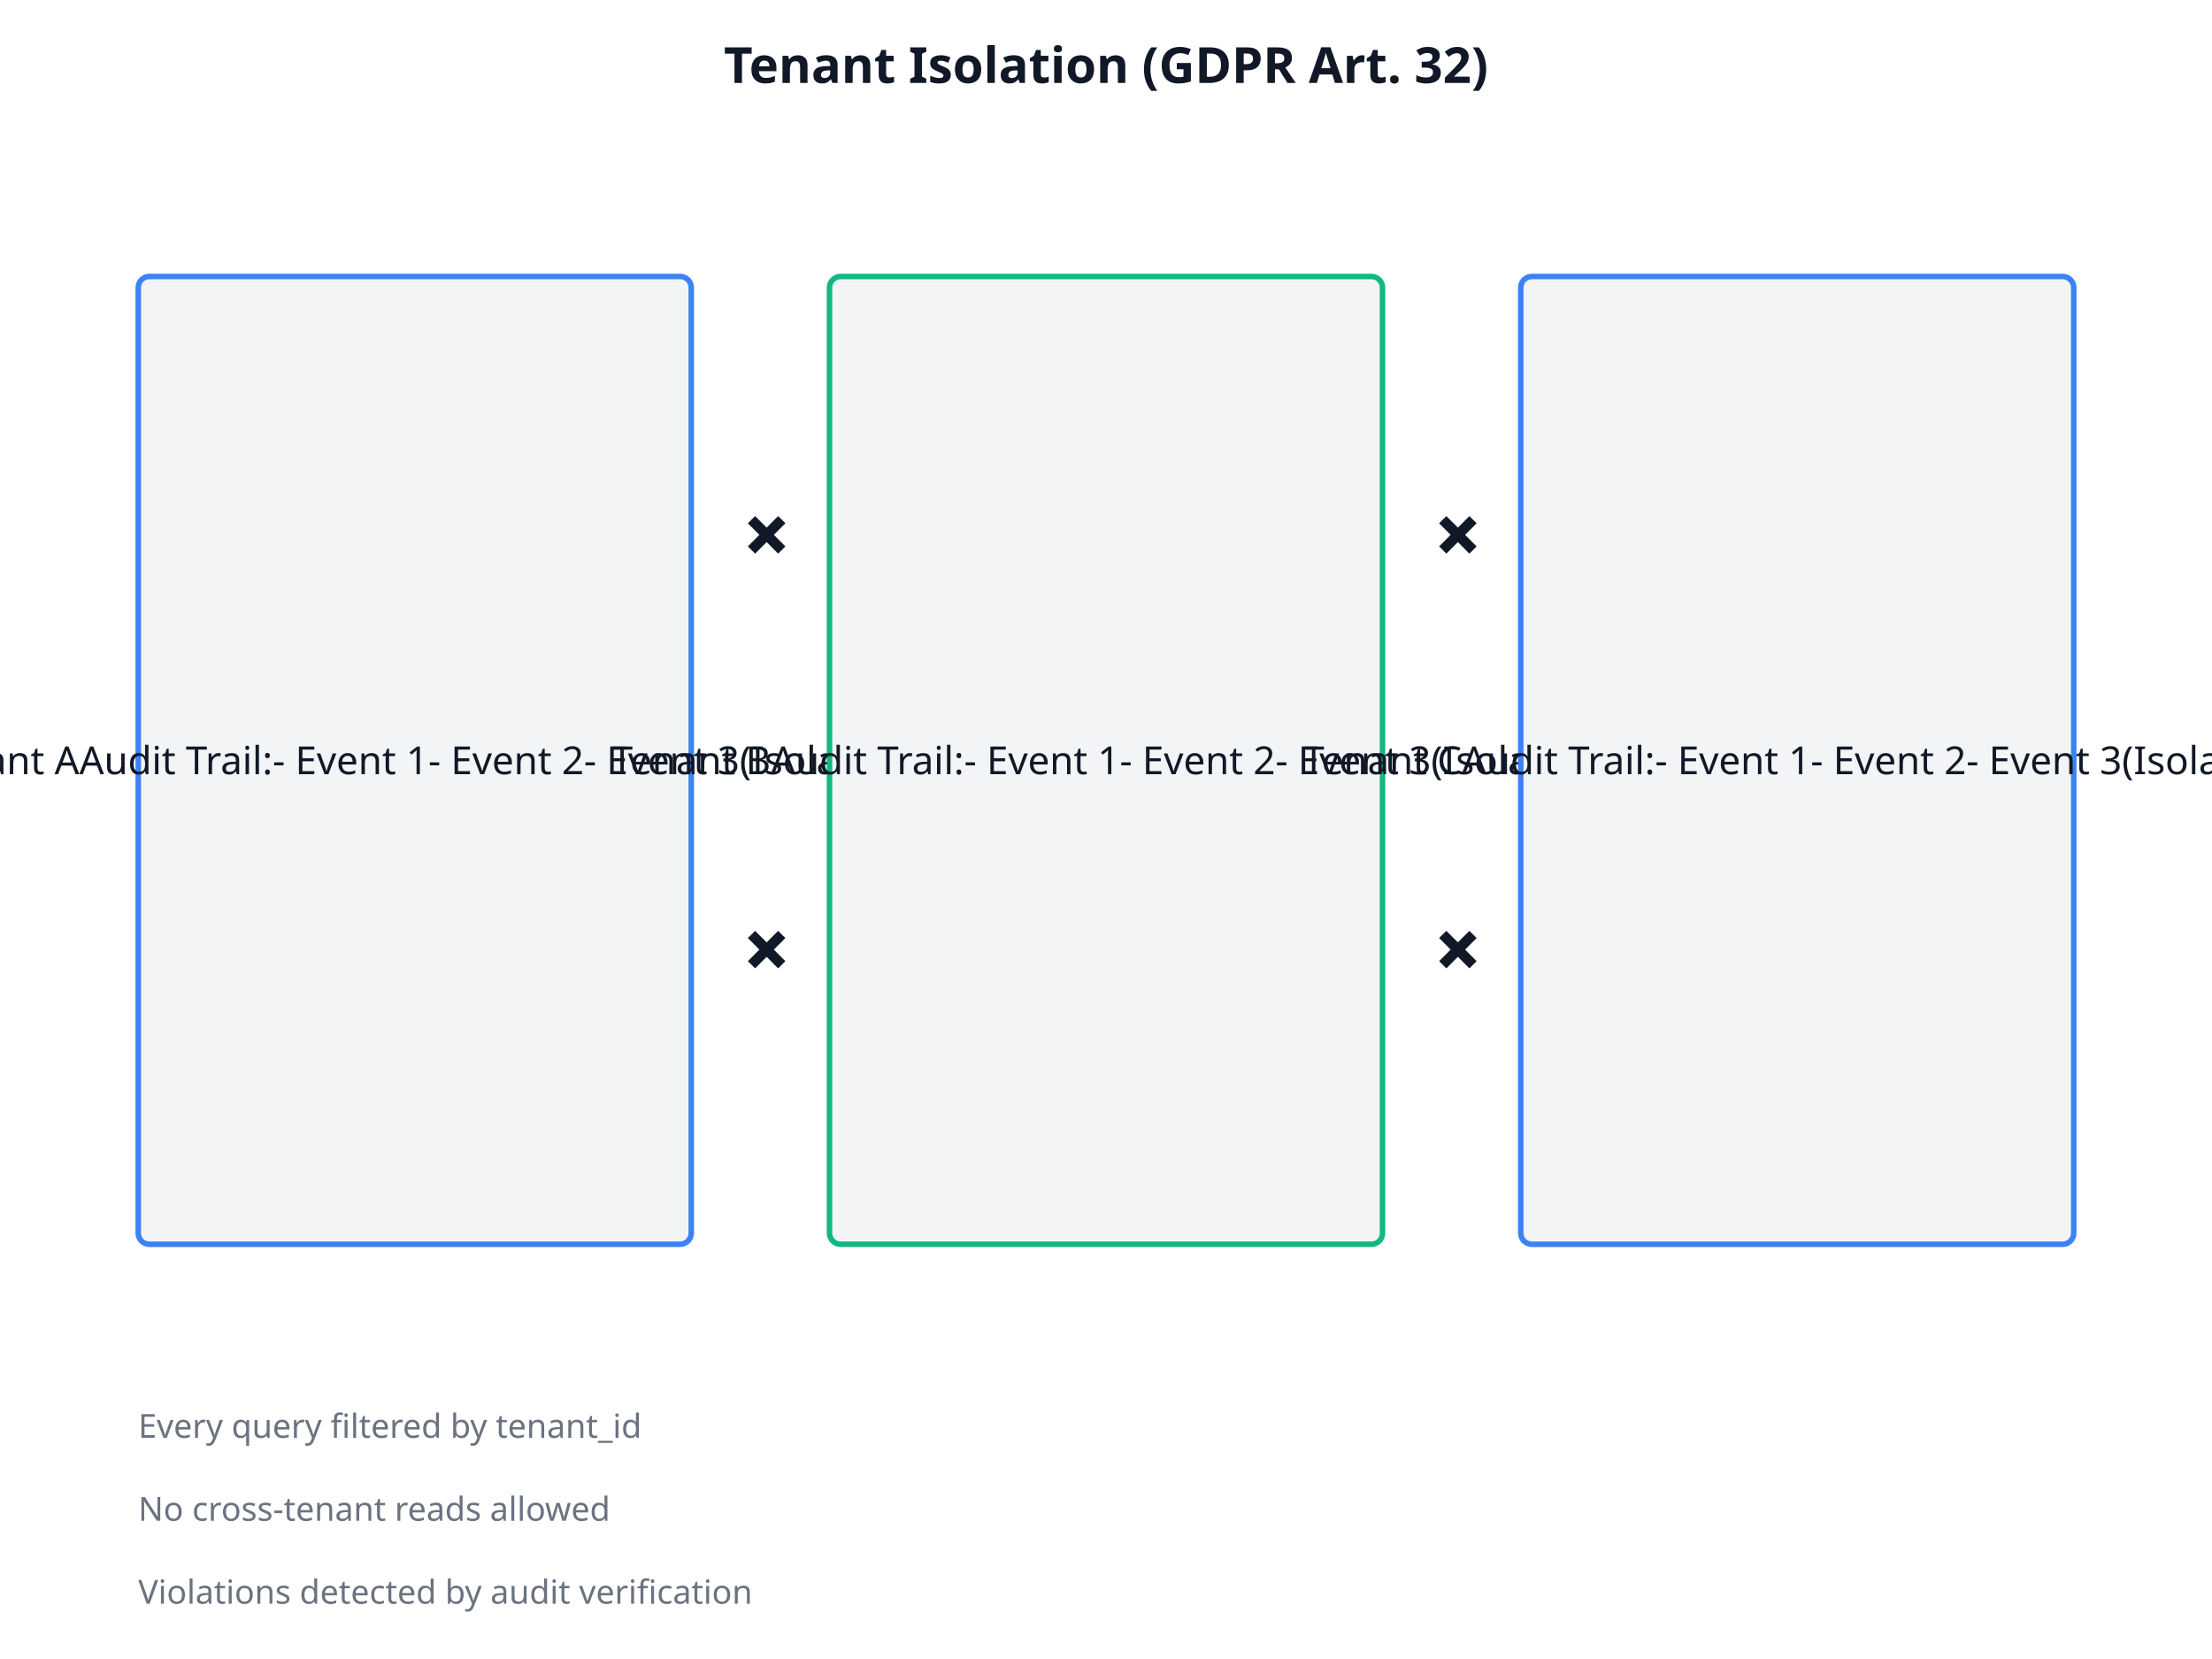
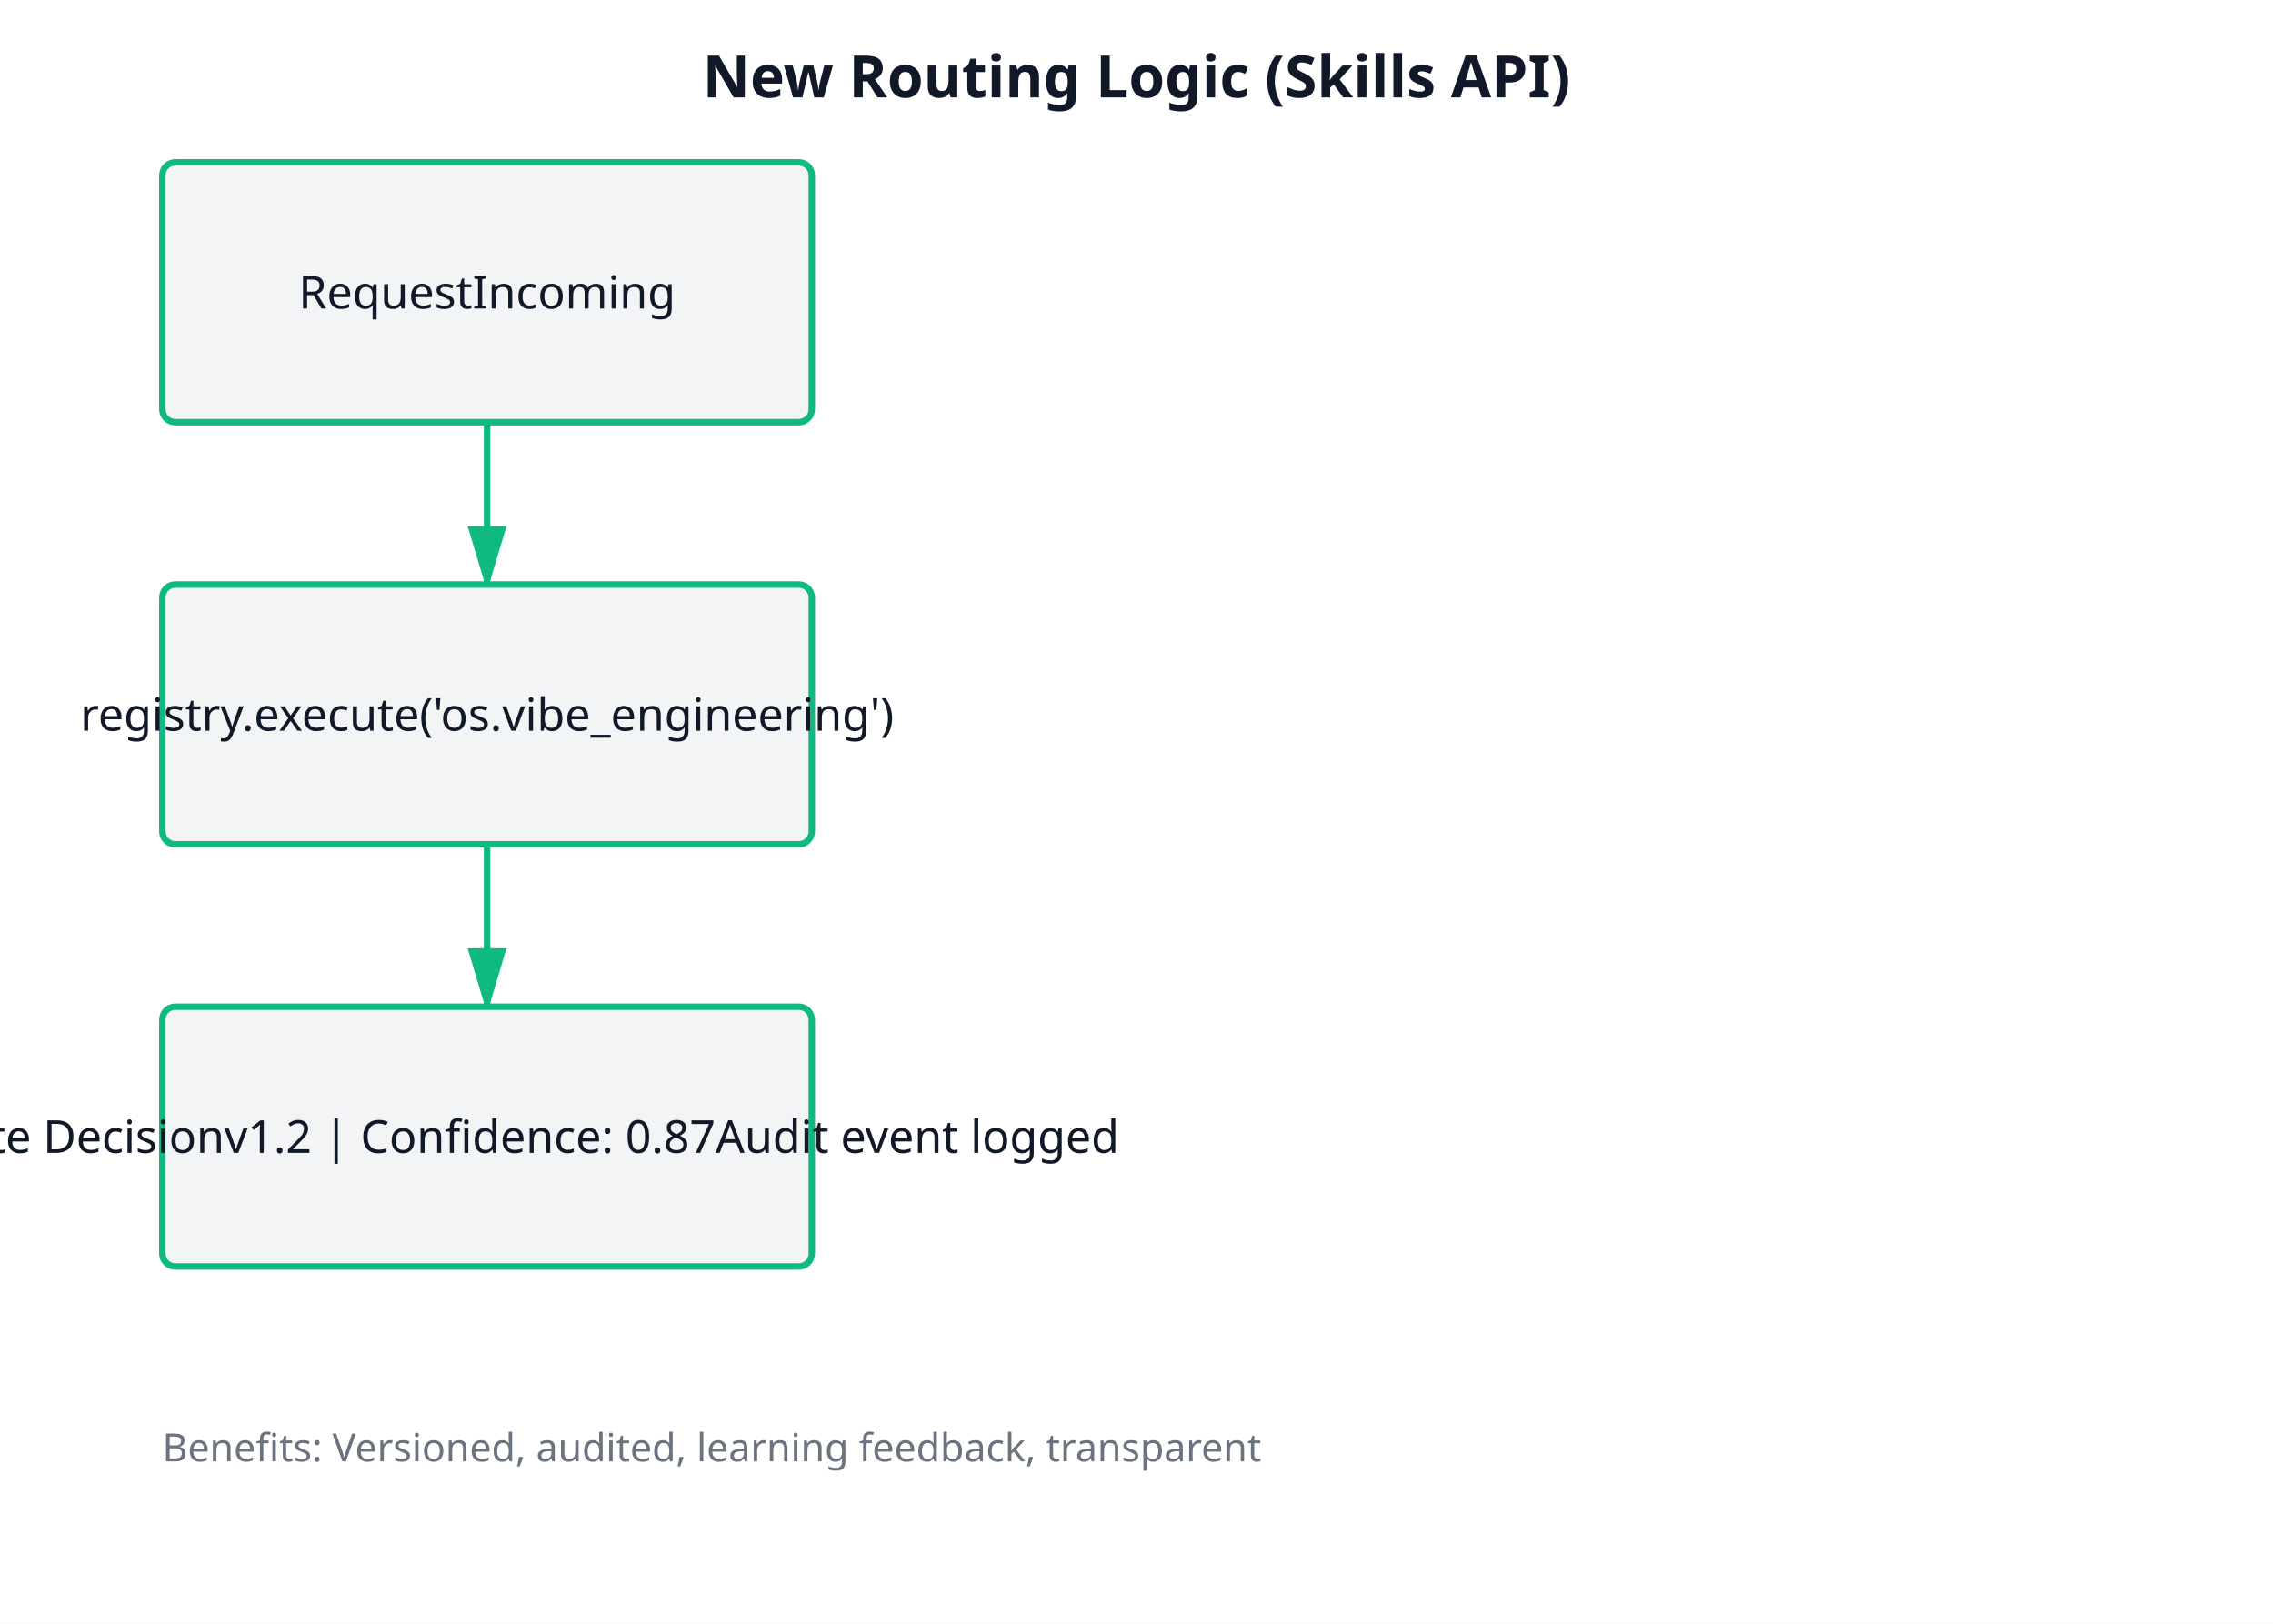
- <svg xmlns="http://www.w3.org/2000/svg" viewBox="0 0 800 600" width="800" height="600">
+ <svg xmlns="http://www.w3.org/2000/svg" viewBox="0 0 700 500" width="700" height="500">
  <defs>
    <style>
      .box { fill: #F3F4F6; stroke: #3B82F6; stroke-width: 2; }
      .box-green { fill: #F3F4F6; stroke: #10B981; stroke-width: 2; }
      .box-red { fill: #F3F4F6; stroke: #EF4444; stroke-width: 2; }
      .title { font-size: 18px; font-weight: bold; fill: #111827; font-family: sans-serif; }
      .label { font-size: 14px; fill: #111827; font-family: sans-serif; }
      .small { font-size: 12px; fill: #6B7280; font-family: sans-serif; }
      .arrow { stroke: #3B82F6; stroke-width: 2; fill: none; marker-end: url(#arrowhead); }
      .arrow-green { stroke: #10B981; stroke-width: 2; fill: none; marker-end: url(#arrowhead-green); }
      .arrow-red { stroke: #EF4444; stroke-width: 2; fill: none; marker-end: url(#arrowhead-red); }
      line { stroke: #6B7280; stroke-width: 1; }
      circle { fill: #F3F4F6; stroke: #3B82F6; stroke-width: 2; }
    </style>
    <marker id="arrowhead" markerWidth="10" markerHeight="10" refX="9" refY="3" orient="auto">
      <polygon points="0 0, 10 3, 0 6" fill="#3B82F6" />
    </marker>
    <marker id="arrowhead-green" markerWidth="10" markerHeight="10" refX="9" refY="3" orient="auto">
      <polygon points="0 0, 10 3, 0 6" fill="#10B981" />
    </marker>
    <marker id="arrowhead-red" markerWidth="10" markerHeight="10" refX="9" refY="3" orient="auto">
      <polygon points="0 0, 10 3, 0 6" fill="#EF4444" />
    </marker>
  </defs>
-   <rect width="800" height="600" fill="white" />
-   <text x="400" y="30" text-anchor="middle" class="title">Tenant Isolation (GDPR Art. 32)</text>
-   <rect x="50" y="100" width="200" height="350" class="box" rx="4" />
-   <text x="150" y="280" text-anchor="middle" class="label">Tenant A
- 
- Audit Trail:
- - Event 1
- - Event 2
- - Event 3
- (Isolated)</text>
-   <rect x="300" y="100" width="200" height="350" class="box-green" rx="4" />
-   <text x="400" y="280" text-anchor="middle" class="label">Tenant B
- 
- Audit Trail:
- - Event 1
- - Event 2
- - Event 3
- (Isolated)</text>
-   <rect x="550" y="100" width="200" height="350" class="box" rx="4" />
-   <text x="650" y="280" text-anchor="middle" class="label">Tenant C
- 
- Audit Trail:
- - Event 1
- - Event 2
- - Event 3
- (Isolated)</text>
-   <text x="270" y="200" class="title">❌</text>
-   <text x="520" y="200" class="title">❌</text>
-   <text x="270" y="350" class="title">❌</text>
-   <text x="520" y="350" class="title">❌</text>
-   <text x="50" y="520" class="small">Every query filtered by tenant_id</text>
-   <text x="50" y="550" class="small">No cross-tenant reads allowed</text>
-   <text x="50" y="580" class="small">Violations detected by audit verification</text>
+   <rect width="700" height="500" fill="white" />
+   <text x="350" y="30" text-anchor="middle" class="title">New Routing Logic (Skills API)</text>
+   <rect x="50" y="50" width="200" height="80" class="box-green" rx="4" />
+   <text x="150" y="95" text-anchor="middle" class="label">Request
+ Incoming</text>
+   <path d="M 150 130 L 150 180" class="arrow-green" />
+   <rect x="50" y="180" width="200" height="80" class="box-green" rx="4" />
+   <text x="150" y="225" text-anchor="middle" class="label">registry
+ .execute('os.vibe
+ _engineering')</text>
+   <path d="M 150 260 L 150 310" class="arrow-green" />
+   <rect x="50" y="310" width="200" height="80" class="box-green" rx="4" />
+   <text x="150" y="355" text-anchor="middle" class="label">✅ Route Decision
+ v1.2 | Confidence: 0.87
+ Audit event logged</text>
+   <text x="50" y="450" class="small">Benefits: Versioned, audited, learning feedback, transparent</text>
</svg>
